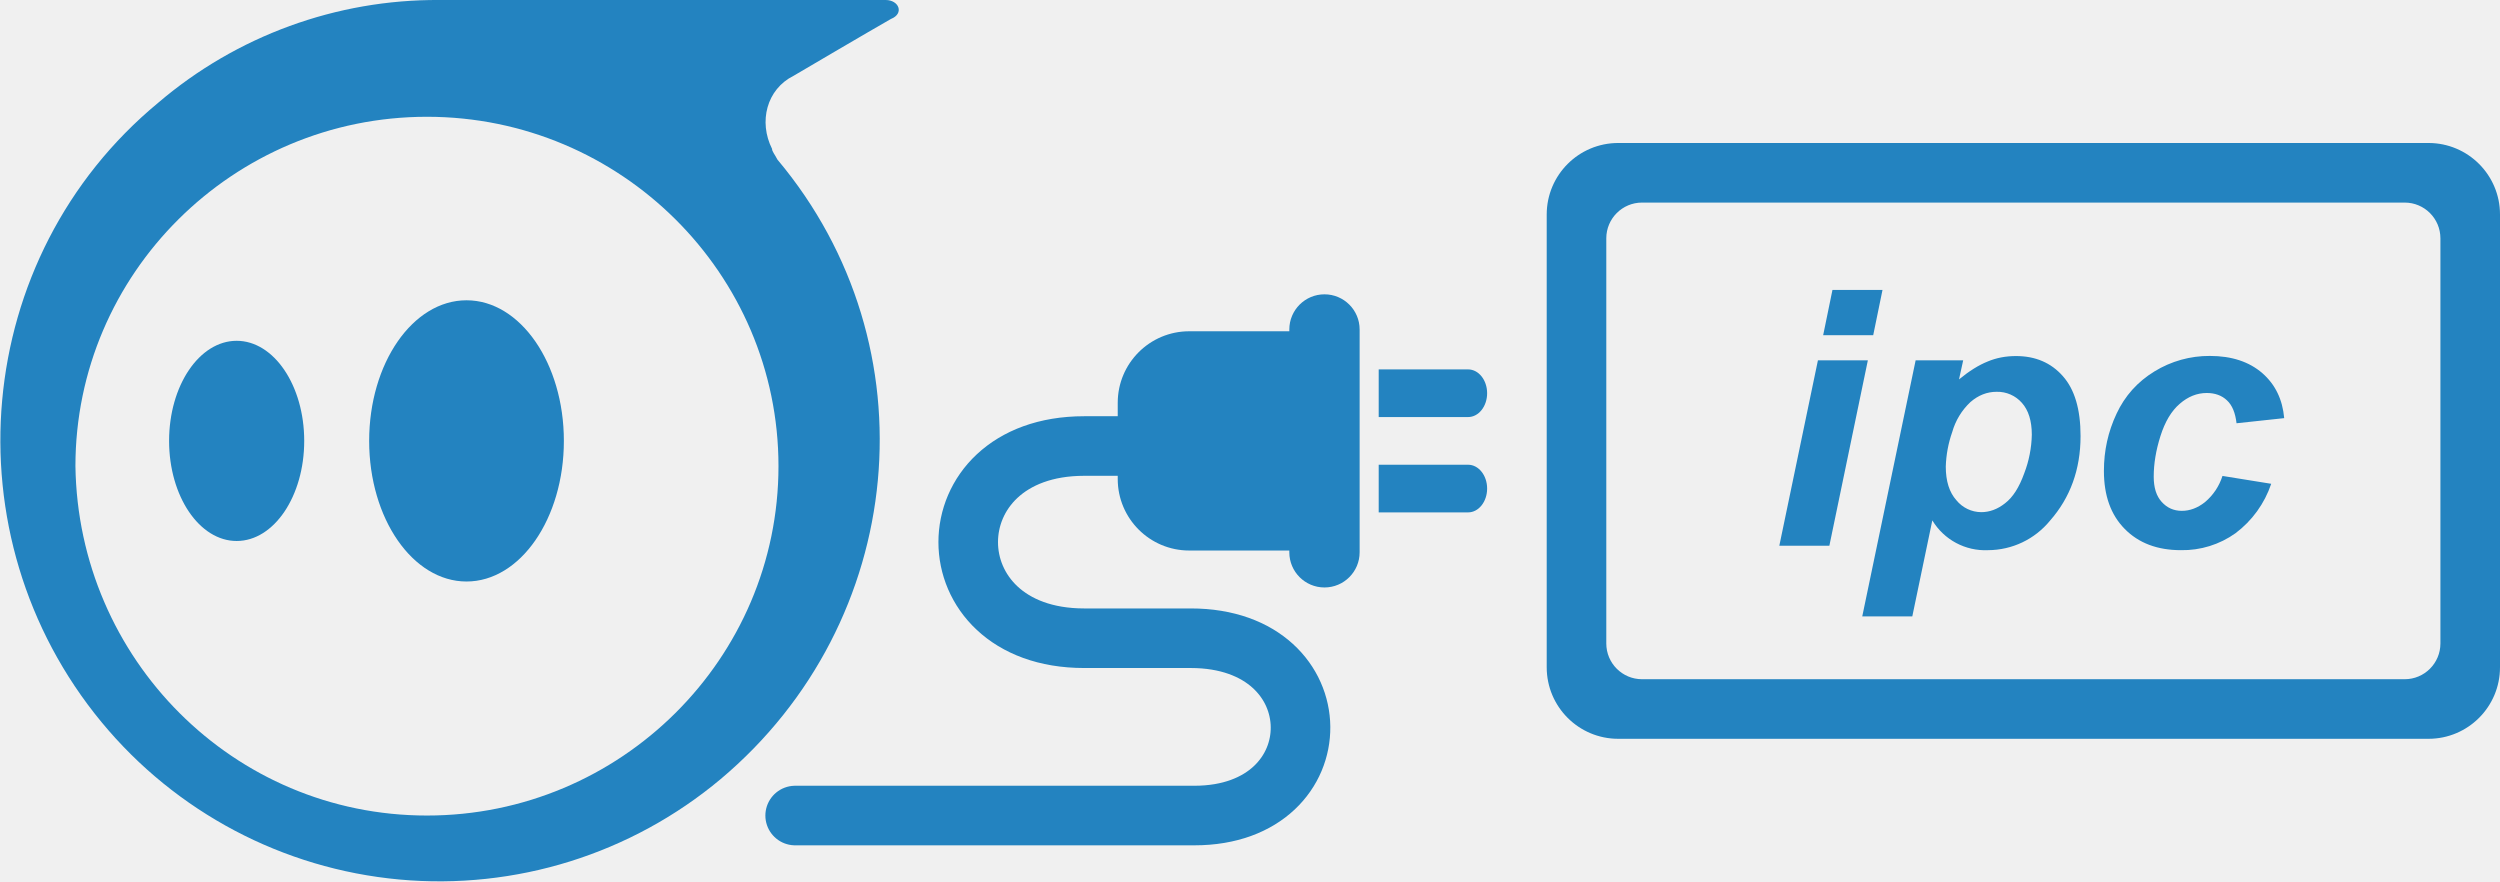
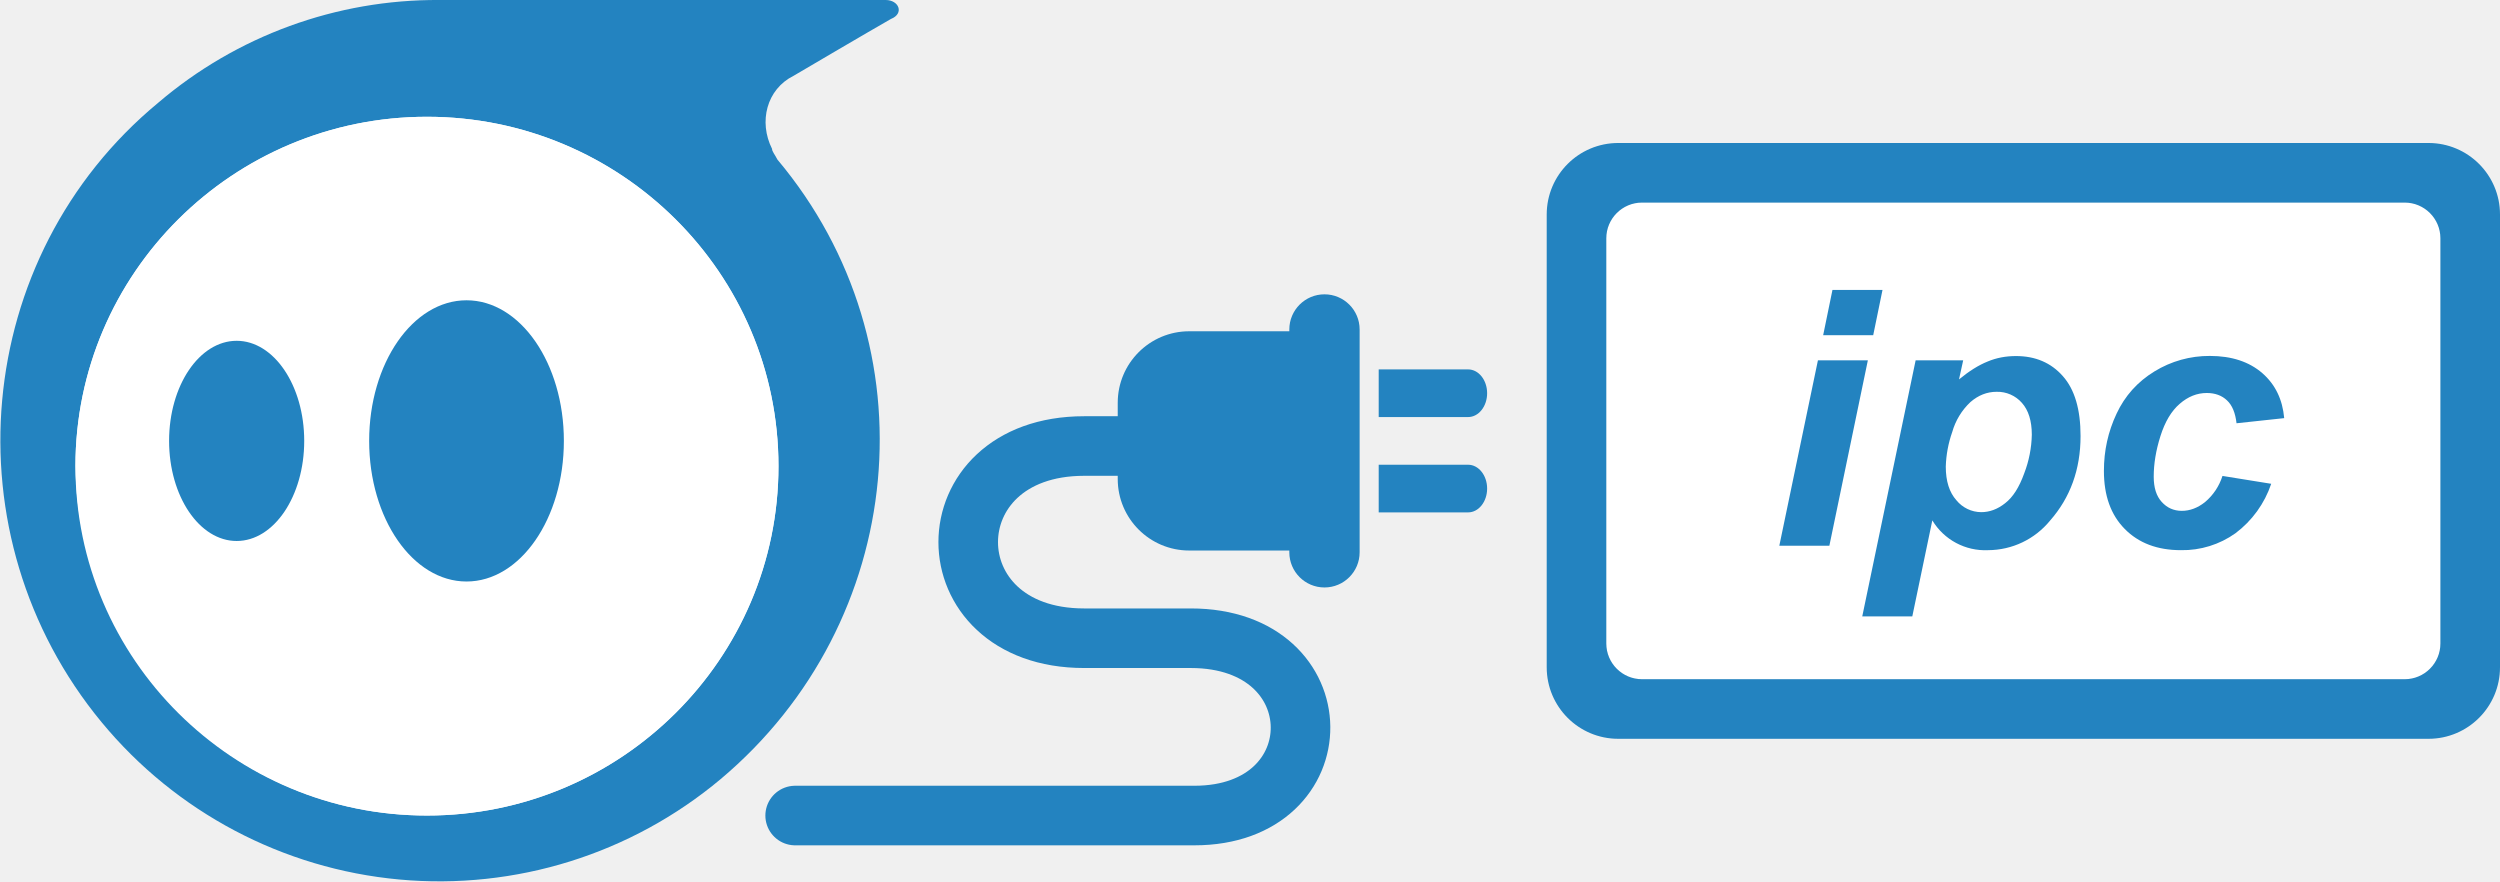
<svg xmlns="http://www.w3.org/2000/svg" width="2098" height="740">
-   <g fill="none" fill-rule="evenodd">
-     <g transform="matrix(-1 0 0 1 754.5 0)" fill="#2383C0">
-       <path d="M385.7 0H11.3C0 0-4.5 11.4 6.8 15.9c15.9 9 81.7 47.7 81.7 47.7 22.7 11.3 29.5 38.6 18.1 61.3 0 2.2-2.2 4.5-4.5 9-131.6 156.7-109 388.2 47.6 519.9A367.6 367.6 0 0 0 669.3 606c129.3-156.6 108.9-390.4-47.6-519.8A360.1 360.1 0 0 0 385.7 0zm10.5 684.4c-162.6 0-295-131.6-295-293.2S233.6 98 396.2 98s295 131.6 295 293.2c-2.3 161.6-132.4 293.2-295 293.2z" fill-rule="nonzero" />
-       <ellipse cx="555.9" cy="370" rx="56.7" ry="84" />
-       <ellipse cx="363" cy="370" rx="81.7" ry="118" />
+   <g transform="translate(-1)" fill="none" fill-rule="evenodd">
+     <g transform="matrix(-1 0 0 1 755.5 0)">
+       <path d="M385.7 0H11.3C0 0-4.5 11.4 6.8 15.9c15.9 9 81.7 47.7 81.7 47.7 22.7 11.3 29.5 38.6 18.1 61.3 0 2.2-2.2 4.5-4.5 9-131.6 156.7-109 388.2 47.6 519.9A367.6 367.6 0 0 0 669.3 606c129.3-156.6 108.9-390.4-47.6-519.8A360.1 360.1 0 0 0 385.7 0zm10.5 684.4c-162.6 0-295-131.6-295-293.2S233.6 98 396.2 98s295 131.6 295 293.2c-2.3 161.6-132.4 293.2-295 293.2z" fill="#2383C0" fill-rule="nonzero" />
+       <ellipse fill="#FFF" fill-rule="nonzero" cx="396.2" cy="391.2" rx="295" ry="293.2" />
+       <ellipse fill="#2383C0" cx="555.9" cy="370" rx="56.7" ry="84" />
+       <ellipse fill="#2383C0" cx="363" cy="370" rx="81.7" ry="118" />
    </g>
-     <path d="M1358 120h680a60 60 0 0 1 60 60v380a60 60 0 0 1-60 60h-680a60 60 0 0 1-60-60V180a60 60 0 0 1 60-60zm20 50a30 30 0 0 0-30 30v340a30 30 0 0 0 30 30h640a30 30 0 0 0 30-30V200a30 30 0 0 0-30-30h-640zm159.8 73.3h42l-7.8 38h-42l7.8-38zm-12.3 59.1h42L1535.2 458h-42l32.4-155.6zm82 0h40l-3.5 16c8.5-7 16.5-12 24-15 7.3-3.1 15.3-4.6 23.8-4.6 16.3 0 29.4 5.6 39.3 16.8 10 11.2 14.9 28 14.9 50.3 0 28-8.6 51.7-25.6 71a67.4 67.4 0 0 1-52 24.8 51.8 51.8 0 0 1-46.8-25l-16.8 80.6h-42l44.8-214.9zm25.4 89.2c0 12.2 3 21.6 8.9 28.2a27 27 0 0 0 20.8 10c7 0 13.7-2.4 20.1-7.5 6.5-5 11.8-13.3 16-25a95.4 95.4 0 0 0 6.4-32.5c0-11.6-2.8-20.5-8.3-26.7a27.3 27.3 0 0 0-21.3-9.3c-8 0-15.3 2.9-21.9 8.6a55 55 0 0 0-15.3 25.2 95.7 95.7 0 0 0-5.4 29zm232.2 7.8l40.9 6.6a86.2 86.2 0 0 1-30 41.5 76.5 76.5 0 0 1-45.8 14.2c-19.8 0-35.5-6-47.1-17.8-11.7-11.8-17.5-28-17.5-48.7 0-17 3.5-32.9 10.6-48 7-15 17.6-26.8 31.8-35.5a87.7 87.7 0 0 1 46.5-13c18.4 0 33 4.9 44 14.4 11 9.6 17 22.2 18.4 37.8l-40 4.3c-1-8.7-3.6-15.1-8-19.2-4.3-4.1-10-6.2-17-6.2-8.1 0-15.7 3-22.7 9.1-7 6-12.4 15.1-16.2 27.2-3.8 12-5.6 23.3-5.6 33.9 0 9.2 2.2 16.3 6.7 21.2 4.5 5 10.1 7.5 16.9 7.5 6.7 0 13.2-2.4 19.4-7.3a47.3 47.3 0 0 0 14.7-22z" fill="#2383C0" fill-rule="nonzero" />
-     <path d="M667.3 684.4h335c119.3 0 119.3-148.8-3-148.8h-89.5c-129.7 0-129.7-161.3 0-161.3h184.6" fill-rule="nonzero" stroke="#2383C0" stroke-linecap="round" stroke-width="50" />
+     <rect fill="#FFF" fill-rule="nonzero" x="1349" y="170" width="700" height="400" rx="30" />
+     <path d="M668.3 684.4h335c119.3 0 119.3-148.8-3-148.8h-89.5c-129.7 0-129.7-161.3 0-161.3h184.6" fill-rule="nonzero" stroke="#2383C0" stroke-linecap="round" stroke-width="50" />
+     <path d="M1359 120h680a60 60 0 0 1 60 60v380a60 60 0 0 1-60 60h-680a60 60 0 0 1-60-60V180a60 60 0 0 1 60-60zm20 50a30 30 0 0 0-30 30v340a30 30 0 0 0 30 30h640a30 30 0 0 0 30-30V200a30 30 0 0 0-30-30h-640zm159.8 73.3h42l-7.8 38h-42l7.8-38zm-12.3 59.1h42L1536.2 458h-42l32.4-155.6zm82 0h40l-3.5 16c8.5-7 16.5-12 24-15 7.3-3.1 15.3-4.6 23.8-4.6 16.3 0 29.4 5.6 39.3 16.8 10 11.2 14.9 28 14.9 50.3 0 28-8.6 51.7-25.6 71a67.4 67.4 0 0 1-52 24.8 51.8 51.8 0 0 1-46.8-25l-16.8 80.6h-42l44.8-214.9zm25.4 89.2c0 12.2 3 21.6 8.9 28.2a27 27 0 0 0 20.8 10c7 0 13.7-2.4 20.1-7.5 6.5-5 11.8-13.3 16-25a95.4 95.4 0 0 0 6.4-32.5c0-11.6-2.8-20.5-8.3-26.7a27.3 27.3 0 0 0-21.3-9.3c-8 0-15.3 2.9-21.9 8.6a55 55 0 0 0-15.3 25.2 95.7 95.7 0 0 0-5.4 29zm232.2 7.8l40.9 6.6a86.2 86.2 0 0 1-30 41.5 76.5 76.5 0 0 1-45.8 14.2c-19.8 0-35.5-6-47.1-17.8-11.7-11.8-17.5-28-17.5-48.7 0-17 3.5-32.9 10.6-48 7-15 17.6-26.8 31.8-35.5a87.7 87.7 0 0 1 46.5-13c18.4 0 33 4.9 44 14.4 11 9.6 17 22.2 18.4 37.8l-40 4.3c-1-8.7-3.6-15.1-8-19.2-4.3-4.1-10-6.2-17-6.2-8.1 0-15.7 3-22.7 9.1-7 6-12.4 15.1-16.2 27.2-3.8 12-5.6 23.3-5.6 33.9 0 9.2 2.2 16.3 6.7 21.2 4.5 5 10.1 7.5 16.9 7.5 6.7 0 13.2-2.4 19.4-7.3a47.3 47.3 0 0 0 14.7-22z" fill="#2383C0" fill-rule="nonzero" />
    <g fill="#2383C0" fill-rule="nonzero">
-       <path d="M998 278h114v184H998a60 60 0 0 1-60-60v-64a60 60 0 0 1 60-60z" />
-       <path d="M1111.5 247a29.5 29.5 0 0 1 29.5 29.5v187a29.5 29.5 0 0 1-59 0v-187a29.5 29.5 0 0 1 29.5-29.5zM1248 330c0 11-7.1 20-16 20h-75v-40h75c8.9 0 16 9 16 20zM1248 410c0 11-7.1 20-16 20h-75v-40h75c8.9 0 16 9 16 20z" />
+       <path d="M999 278h114v184H999a60 60 0 0 1-60-60v-64a60 60 0 0 1 60-60z" />
+       <path d="M1112.5 247a29.5 29.5 0 0 1 29.5 29.5v187a29.5 29.5 0 0 1-59 0v-187a29.5 29.5 0 0 1 29.5-29.5zM1249 330c0 11-7.1 20-16 20h-75v-40h75c8.9 0 16 9 16 20zM1249 410c0 11-7.1 20-16 20h-75v-40h75c8.9 0 16 9 16 20z" />
    </g>
  </g>
</svg>
